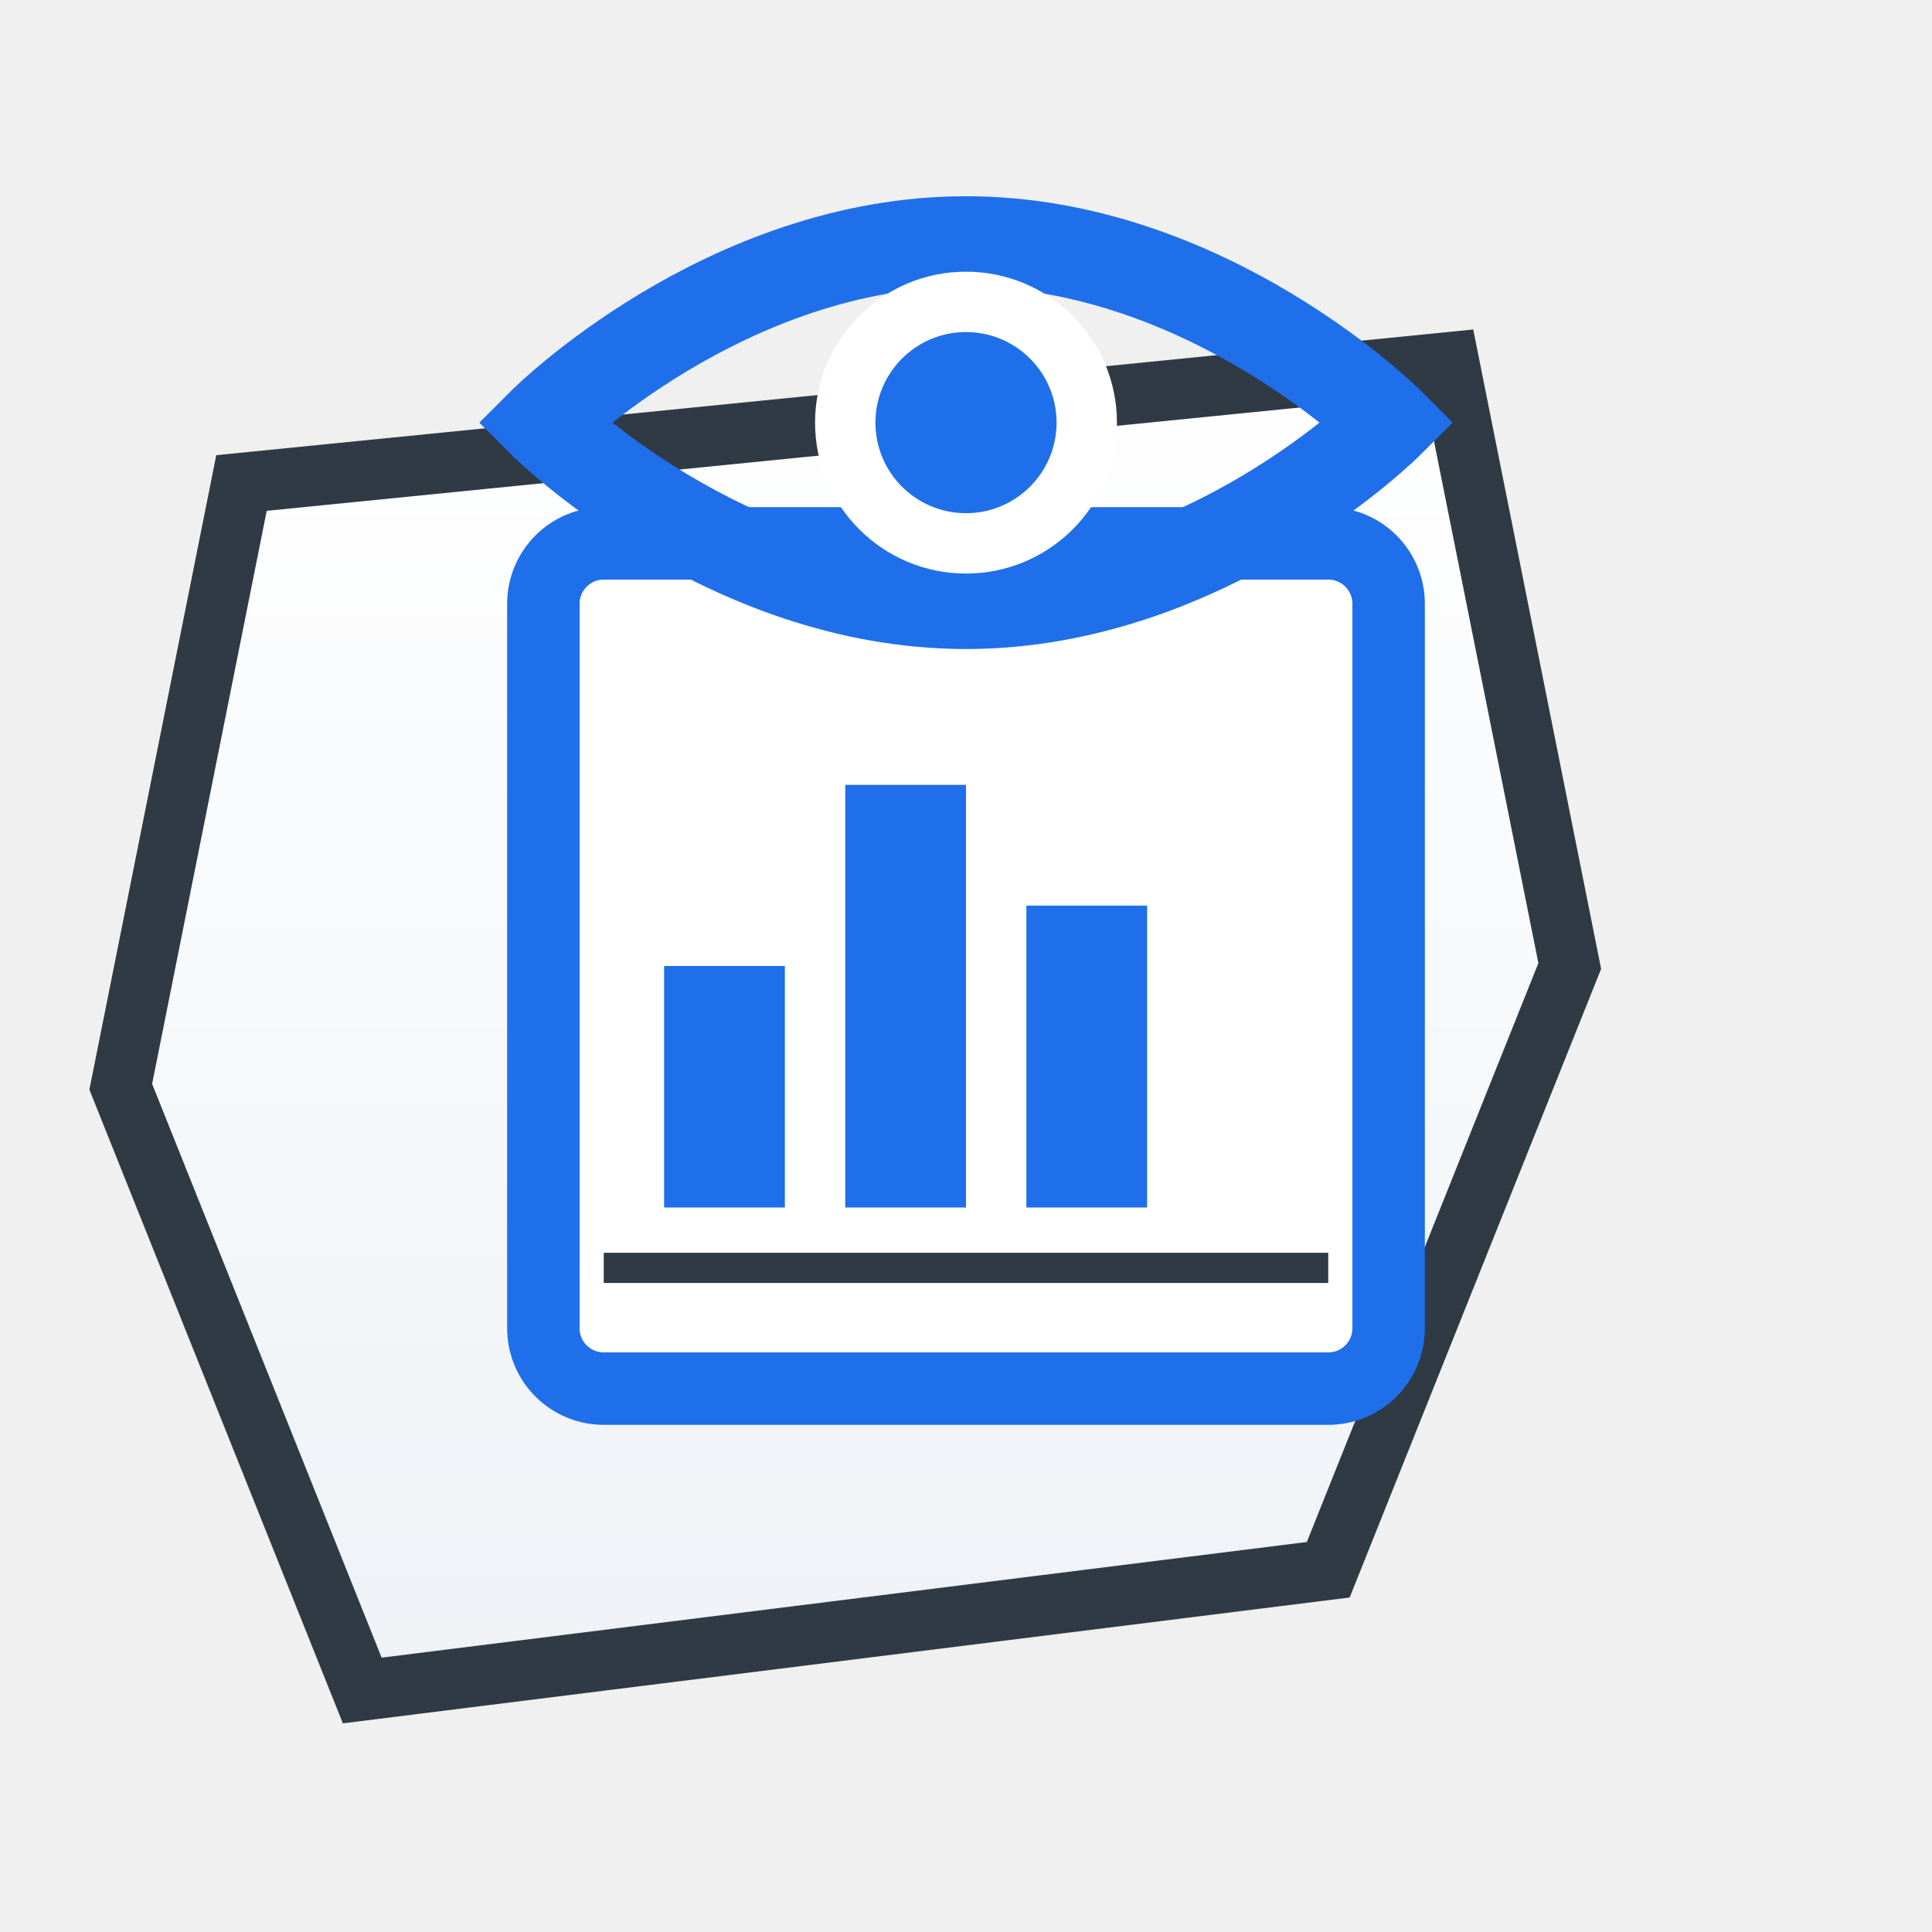
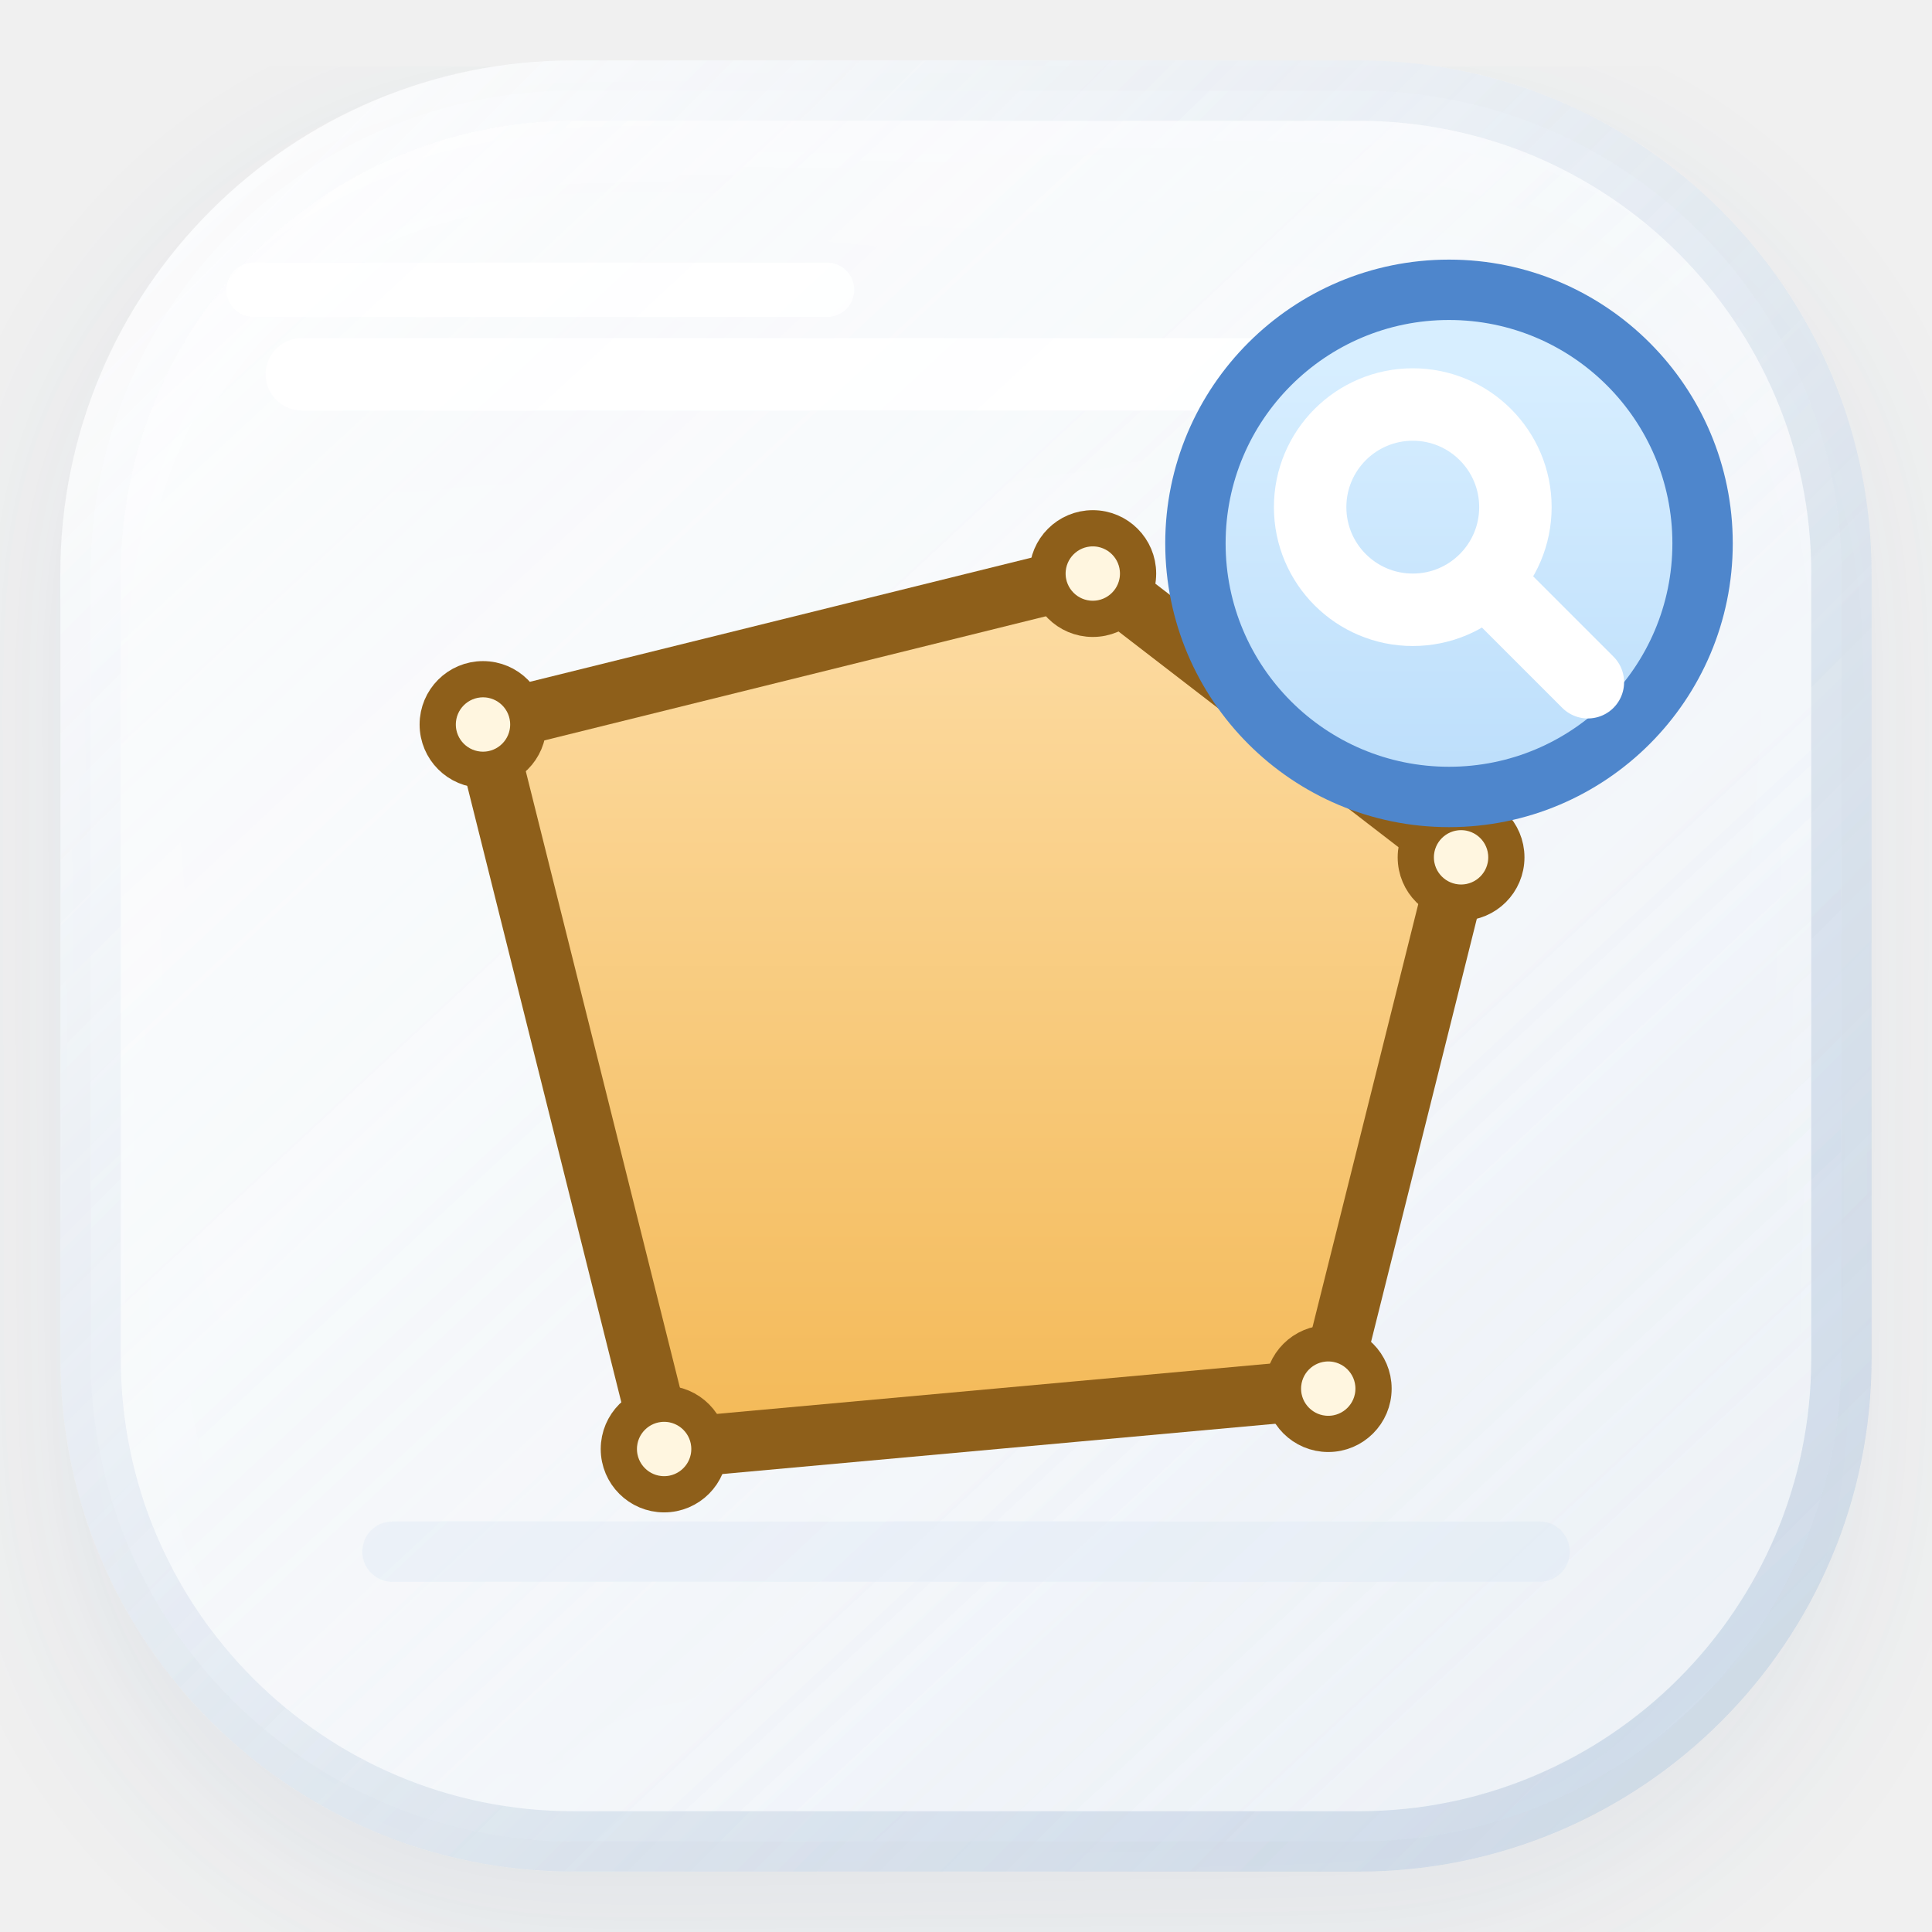
<svg xmlns="http://www.w3.org/2000/svg" viewBox="0 0 32 32">
  <defs>
-     <linearGradient id="chartGrad" x1="0%" y1="0%" x2="0%" y2="100%">
-       <stop offset="0%" stop-color="#FFFFFF" />
-       <stop offset="100%" stop-color="#EEF2F6" />
+     <linearGradient id="glassFill" x1="3" y1="2" x2="29" y2="30" gradientUnits="userSpaceOnUse">
+       <stop offset="0" stop-color="#FFFFFF" stop-opacity=".92" />
+       <stop offset=".58" stop-color="#F8FBFF" stop-opacity=".78" />
+       <stop offset="1" stop-color="#EDF4FB" stop-opacity=".68" />
    </linearGradient>
-     <linearGradient id="areaGrad" x1="0%" y1="0%" x2="0%" y2="100%">
-       <stop offset="0%" stop-color="#FFFFFF" />
-       <stop offset="100%" stop-color="#EEF2F6" />
+     <linearGradient id="glassStroke" x1="2" y1="2" x2="30" y2="30" gradientUnits="userSpaceOnUse">
+       <stop offset="0" stop-color="#FFFFFF" stop-opacity=".95" />
+       <stop offset="1" stop-color="#C3D2E3" stop-opacity=".74" />
    </linearGradient>
+     <linearGradient id="blueGrad" x1="0" y1="6" x2="0" y2="26" gradientUnits="userSpaceOnUse">
+       <stop offset="0" stop-color="#D7EEFF" />
+       <stop offset="1" stop-color="#8BC1F4" />
+     </linearGradient>
+     <linearGradient id="greenGrad" x1="0" y1="6" x2="0" y2="26" gradientUnits="userSpaceOnUse">
+       <stop offset="0" stop-color="#DCF3D3" />
+       <stop offset="1" stop-color="#8ECF7A" />
+     </linearGradient>
+     <linearGradient id="amberGrad" x1="0" y1="6" x2="0" y2="26" gradientUnits="userSpaceOnUse">
+       <stop offset="0" stop-color="#FFE5B7" />
+       <stop offset="1" stop-color="#F2B44C" />
+     </linearGradient>
+     <linearGradient id="tealGrad" x1="0" y1="6" x2="0" y2="26" gradientUnits="userSpaceOnUse">
+       <stop offset="0" stop-color="#D3F4F0" />
+       <stop offset="1" stop-color="#76D0C1" />
+     </linearGradient>
+     <linearGradient id="redGrad" x1="0" y1="6" x2="0" y2="26" gradientUnits="userSpaceOnUse">
+       <stop offset="0" stop-color="#FFD6D6" />
+       <stop offset="1" stop-color="#EE8A84" />
+     </linearGradient>
+     <linearGradient id="violetGrad" x1="0" y1="6" x2="0" y2="26" gradientUnits="userSpaceOnUse">
+       <stop offset="0" stop-color="#E1DAFF" />
+       <stop offset="1" stop-color="#AB97EC" />
+     </linearGradient>
+     <linearGradient id="grayGrad" x1="0" y1="6" x2="0" y2="26" gradientUnits="userSpaceOnUse">
+       <stop offset="0" stop-color="#F3F6FA" />
+       <stop offset="1" stop-color="#D3DCE6" />
+     </linearGradient>
+     <linearGradient id="skyGrad" x1="0" y1="0" x2="0" y2="12" gradientUnits="userSpaceOnUse">
+       <stop offset="0" stop-color="#DFF2FF" />
+       <stop offset="1" stop-color="#A5D1F8" />
+     </linearGradient>
+     <linearGradient id="groundGrad" x1="0" y1="12" x2="0" y2="24" gradientUnits="userSpaceOnUse">
+       <stop offset="0" stop-color="#DFF4D6" />
+       <stop offset="1" stop-color="#90C97E" />
+     </linearGradient>
+     <linearGradient id="dbTopGrad" x1="0" y1="8" x2="0" y2="18" gradientUnits="userSpaceOnUse">
+       <stop offset="0" stop-color="#AEE8C8" />
+       <stop offset="1" stop-color="#5ABA83" />
+     </linearGradient>
+     <linearGradient id="dbSideGrad" x1="0" y1="10" x2="0" y2="22" gradientUnits="userSpaceOnUse">
+       <stop offset="0" stop-color="#62BE87" />
+       <stop offset="1" stop-color="#2E8B57" />
+     </linearGradient>
+     <filter id="glassShadow" x="-20%" y="-20%" width="140%" height="160%">
+       <feDropShadow dx="0" dy="1.1" stdDeviation="1.2" flood-color="#5879A0" flood-opacity=".12" />
+     </filter>
  </defs>
-   <path d="M4 8l20-2 2 10-4 10-16 2-4-10z" fill="url(#areaGrad)" stroke="#2F3A45" stroke-width="1" />
-   <rect x="9" y="9" width="14" height="14" rx="1" fill="#FFFFFF" stroke="#1F6FEB" stroke-width="1.2" />
-   <path d="M11 20h2v-4h-2zm3 0h2v-7h-2zm3 0h2v-5h-2z" fill="#1F6FEB" />
-   <path d="M16 4c-4 0-7 3-7 3s3 3 7 3 7-3 7-3-3-3-7-3z" fill="none" stroke="#1F6FEB" stroke-width="1.5" />
-   <circle cx="16" cy="7" r="2" fill="#1F6FEB" stroke="#FFFFFF" stroke-width="1" />
-   <path d="M10 21h12" stroke="#2F3A45" stroke-width="0.5" />
+   <g filter="url(#glassShadow)">
+     <rect x="1.5" y="1.5" width="29" height="29" rx="8" fill="url(#glassFill)" stroke="url(#glassStroke)" stroke-width="1" />
+     <path d="M5 6.2h22" stroke="#FFFFFF" stroke-width="1.2" stroke-linecap="round" opacity=".86" />
+     <path d="M6.5 25.7h19" stroke="#D9E6F2" stroke-width="1" stroke-linecap="round" opacity=".34" />
+     <path d="M4.2 4.8h9.5" stroke="#FFFFFF" stroke-width=".9" stroke-linecap="round" opacity=".8" />
+   </g>
+   <path d="M8.0 12.0 18.1 9.5 24.2 14.2 22.0 23.0 11.0 24.0z" fill="url(#amberGrad)" stroke="#8E5F1A" stroke-width="1" />
+   <circle cx="8.0" cy="12.0" r=".75" fill="#FFF6E0" stroke="#8E5F1A" stroke-width=".6" />
+   <circle cx="18.1" cy="9.5" r=".75" fill="#FFF6E0" stroke="#8E5F1A" stroke-width=".6" />
+   <circle cx="24.2" cy="14.2" r=".75" fill="#FFF6E0" stroke="#8E5F1A" stroke-width=".6" />
+   <circle cx="22.0" cy="23.0" r=".75" fill="#FFF6E0" stroke="#8E5F1A" stroke-width=".6" />
+   <circle cx="11.0" cy="24.0" r=".75" fill="#FFF6E0" stroke="#8E5F1A" stroke-width=".6" />
+   <circle cx="24.0" cy="9.0" r="4.2" fill="url(#blueGrad)" stroke="#4E86CC" stroke-width="1" />
+   <circle cx="23.4" cy="8.4" r="1.7" fill="none" stroke="#FFFFFF" stroke-width="1.2" />
+   <path d="M24.7 9.7l1.6 1.6" stroke="#FFFFFF" stroke-width="1.2" stroke-linecap="round" />
</svg>
